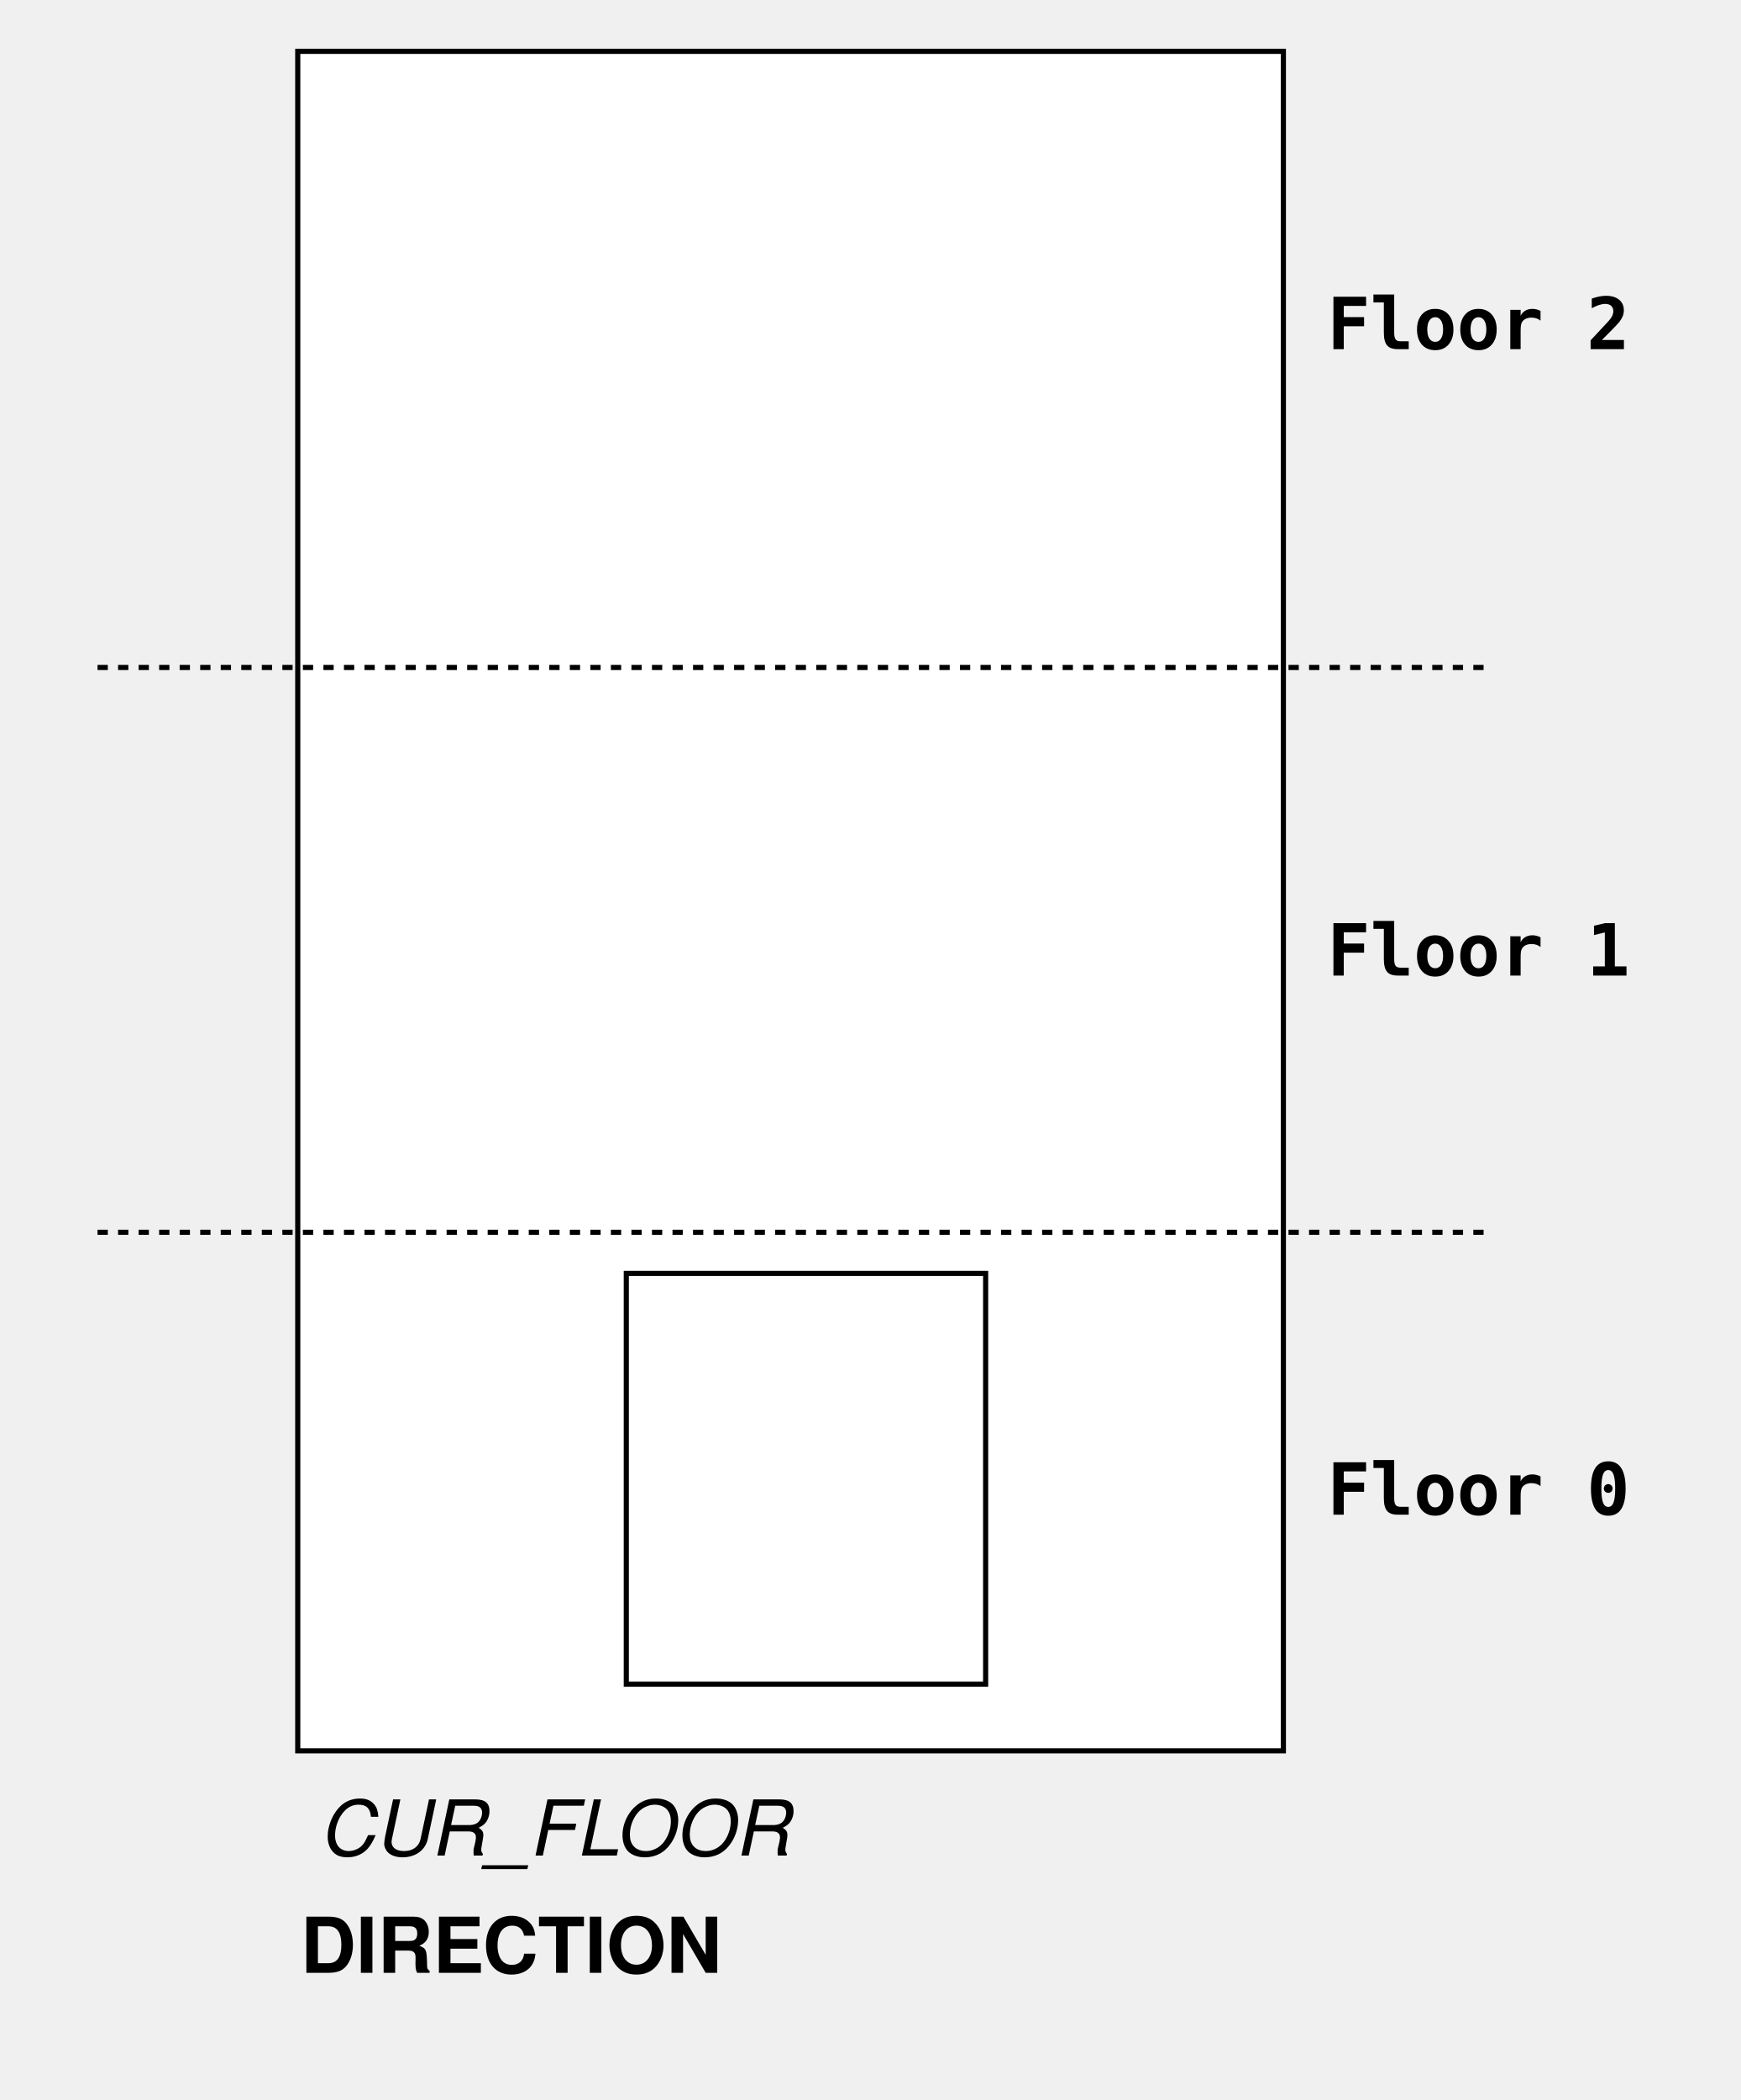
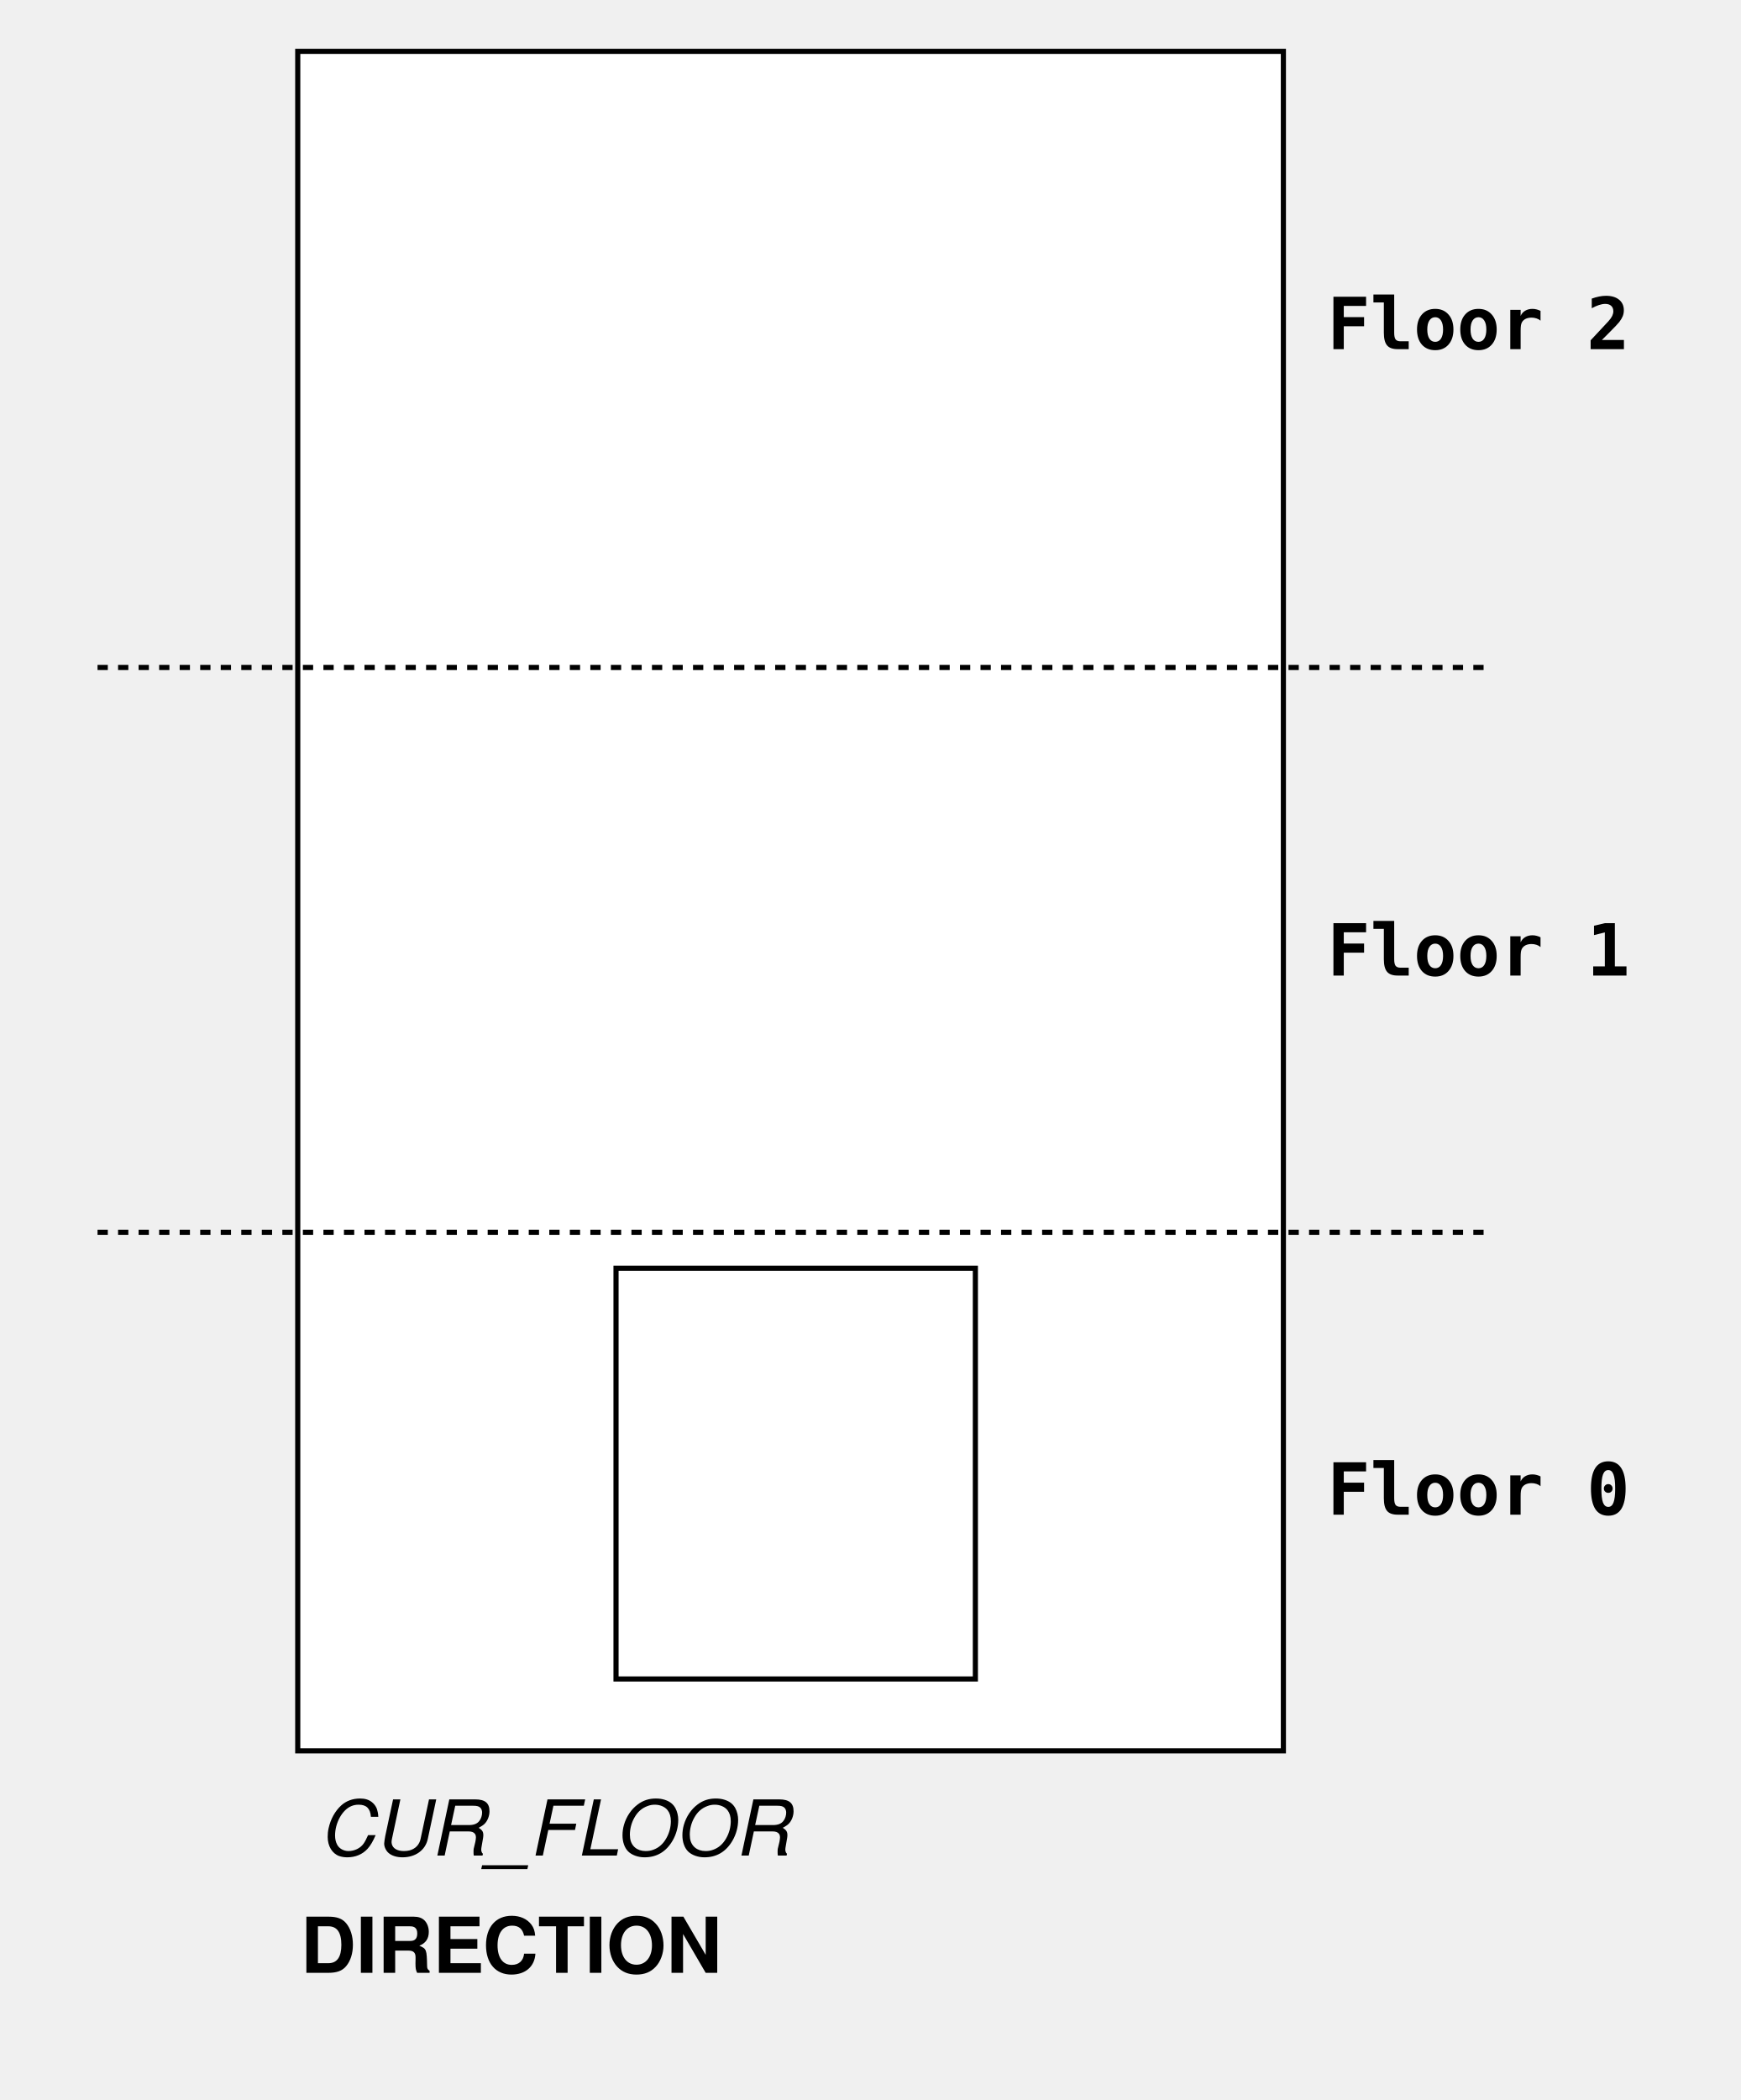
<svg xmlns="http://www.w3.org/2000/svg" width="339" height="409">
  <g>
-     <rect fill="none" id="canvas_background" height="411" width="341" y="-1" x="-1" />
+     <rect x="-1" y="-1" width="341" height="411" id="canvas_background" fill="none" />
  </g>
  <g>
    <g id="lift">
-       <rect fill="#ffffff" stroke="#000000" x="58" y="10" width="192" height="331" id="svg_1" />
-       <line fill="#ffffff" stroke="#000000" stroke-dasharray="2,2" x1="19" y1="240" x2="289" y2="240" id="svg_2" />
-       <line fill="#ffffff" stroke="#000000" stroke-dasharray="2,2" x1="19" y1="130" x2="289" y2="130" id="svg_4" />
-       <rect fill="#ffffff" stroke="#000000" id="door" height="80" width="70" y="248" x="122" />
-       <text fill="#000000" stroke="#ffffff" stroke-width="0" font-family="Helvetica" xml:space="preserve" text-anchor="left" font-size="15px" id="txt_floor" y="361.39" x="62.144" font-style="italic">CUR_FLOOR</text>
+       <rect id="svg_1" height="331" width="192" y="10" x="58" stroke="#000000" fill="#ffffff" />
+       <line id="svg_2" y2="240" x2="289" y1="240" x1="19" stroke-dasharray="2,2" stroke="#000000" fill="#ffffff" />
+       <line id="svg_4" y2="130" x2="289" y1="130" x1="19" stroke-dasharray="2,2" stroke="#000000" fill="#ffffff" />
+       <rect x="120" y="247" width="70" height="80" id="door" stroke="#000000" fill="#ffffff" />
+       <text font-style="italic" x="62.144" y="361.39" id="txt_floor" font-size="15px" text-anchor="left" xml:space="preserve" font-family="Helvetica" stroke-width="0" stroke="#ffffff" fill="#000000">CUR_FLOOR</text>
    </g>
    <g id="request">
-       <text data-floor="2" fill="#000000" stroke="#ffffff" stroke-width="0" stroke-dasharray="2,2" font-family="Monospace" text-anchor="middle" x="288" y="68" font-size="14" xml:space="preserve" font-weight="bold" id="label_floor_1">Floor 2</text>
-       <text data-floor="1" fill="#000000" stroke="#ffffff" stroke-width="0" stroke-dasharray="2,2" font-family="Monospace" text-anchor="middle" x="288" y="190" font-size="14" xml:space="preserve" font-weight="bold" id="label_floor_0">Floor 1</text>
-       <text data-floor="0" fill="#000000" stroke="#ffffff" stroke-width="0" stroke-dasharray="2,2" font-family="Monospace" text-anchor="middle" x="288" y="295" font-size="14" xml:space="preserve" font-weight="bold" id="label_floor_-1">Floor 0</text>
+       <text id="label_floor_1" font-weight="bold" xml:space="preserve" font-size="14" y="68" x="288" text-anchor="middle" font-family="Monospace" stroke-dasharray="2,2" stroke-width="0" stroke="#ffffff" fill="#000000" data-floor="2">Floor 2</text>
+       <text id="label_floor_0" font-weight="bold" xml:space="preserve" font-size="14" y="190" x="288" text-anchor="middle" font-family="Monospace" stroke-dasharray="2,2" stroke-width="0" stroke="#ffffff" fill="#000000" data-floor="1">Floor 1</text>
+       <text id="label_floor_-1" font-weight="bold" xml:space="preserve" font-size="14" y="295" x="288" text-anchor="middle" font-family="Monospace" stroke-dasharray="2,2" stroke-width="0" stroke="#ffffff" fill="#000000" data-floor="0">Floor 0</text>
    </g>
-     <text font-weight="bold" fill="#000000" stroke="#000000" stroke-width="0" font-family="Helvetica" xml:space="preserve" text-anchor="left" font-size="15px" id="txt_direction" y="384.233" x="58.529">DIRECTION</text>
+     <text x="58.529" y="384.233" id="txt_direction" font-size="15px" text-anchor="left" xml:space="preserve" font-family="Helvetica" stroke-width="0" stroke="#000000" fill="#000000" font-weight="bold">DIRECTION</text>
  </g>
</svg>
